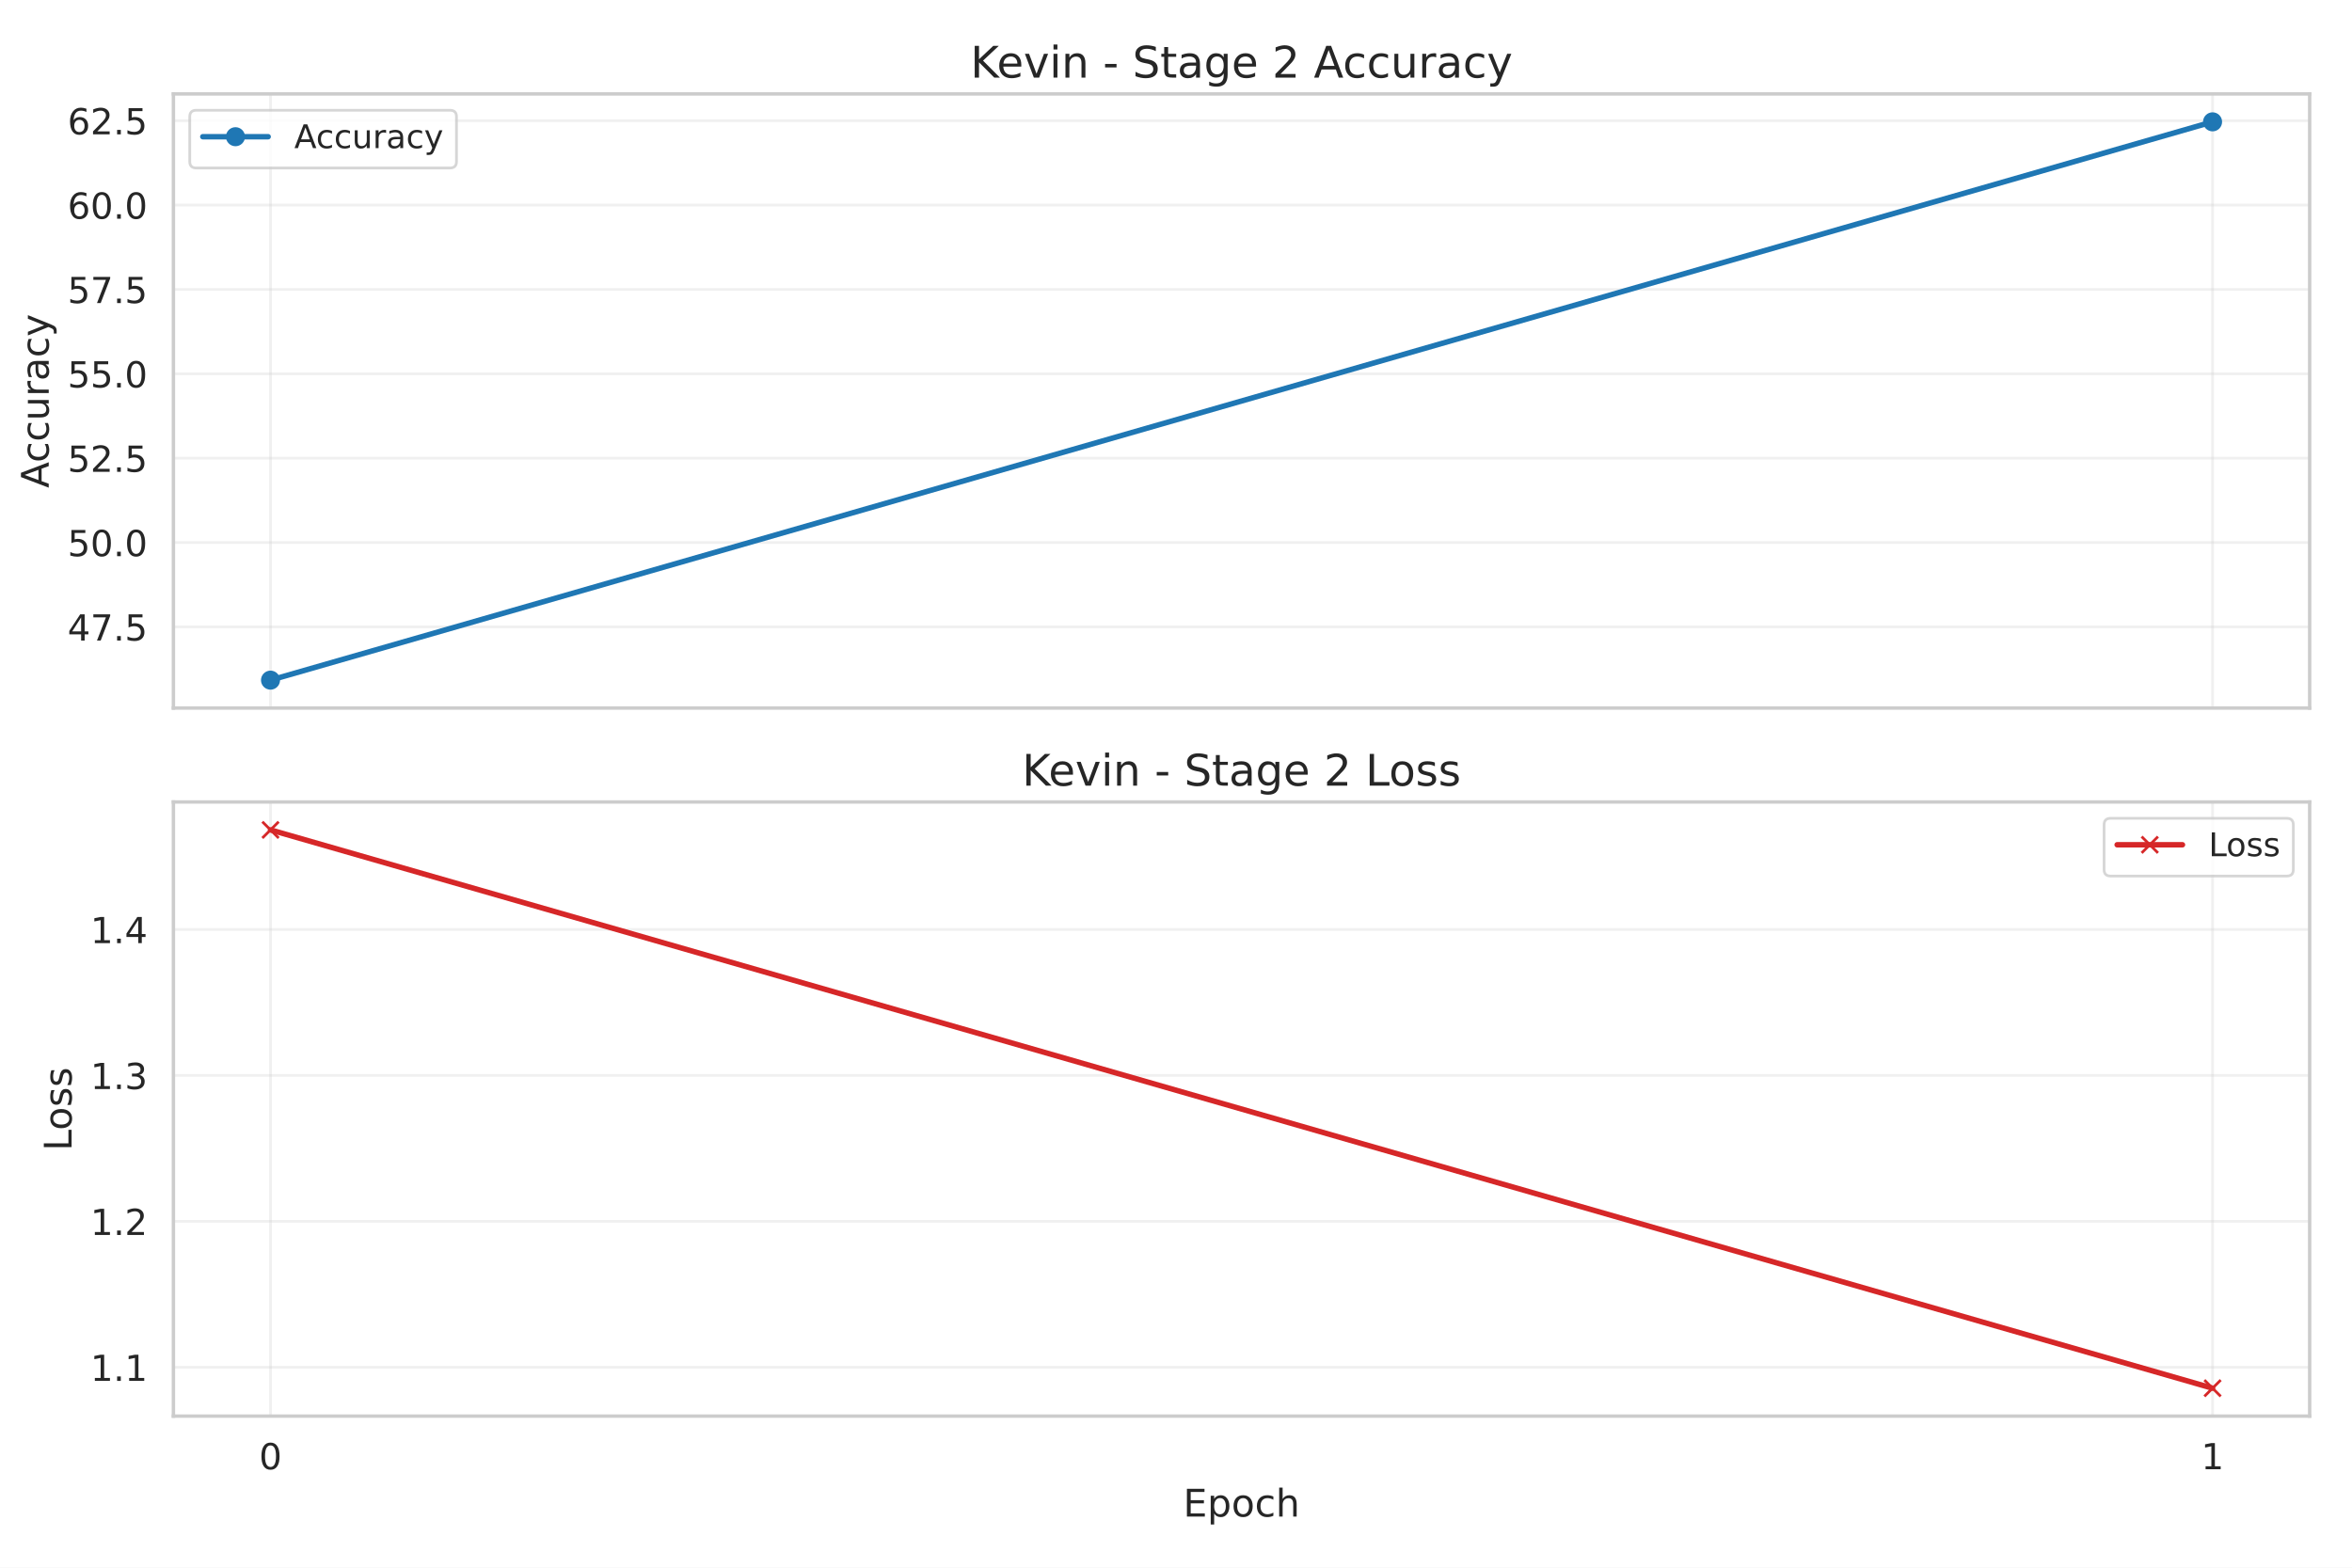
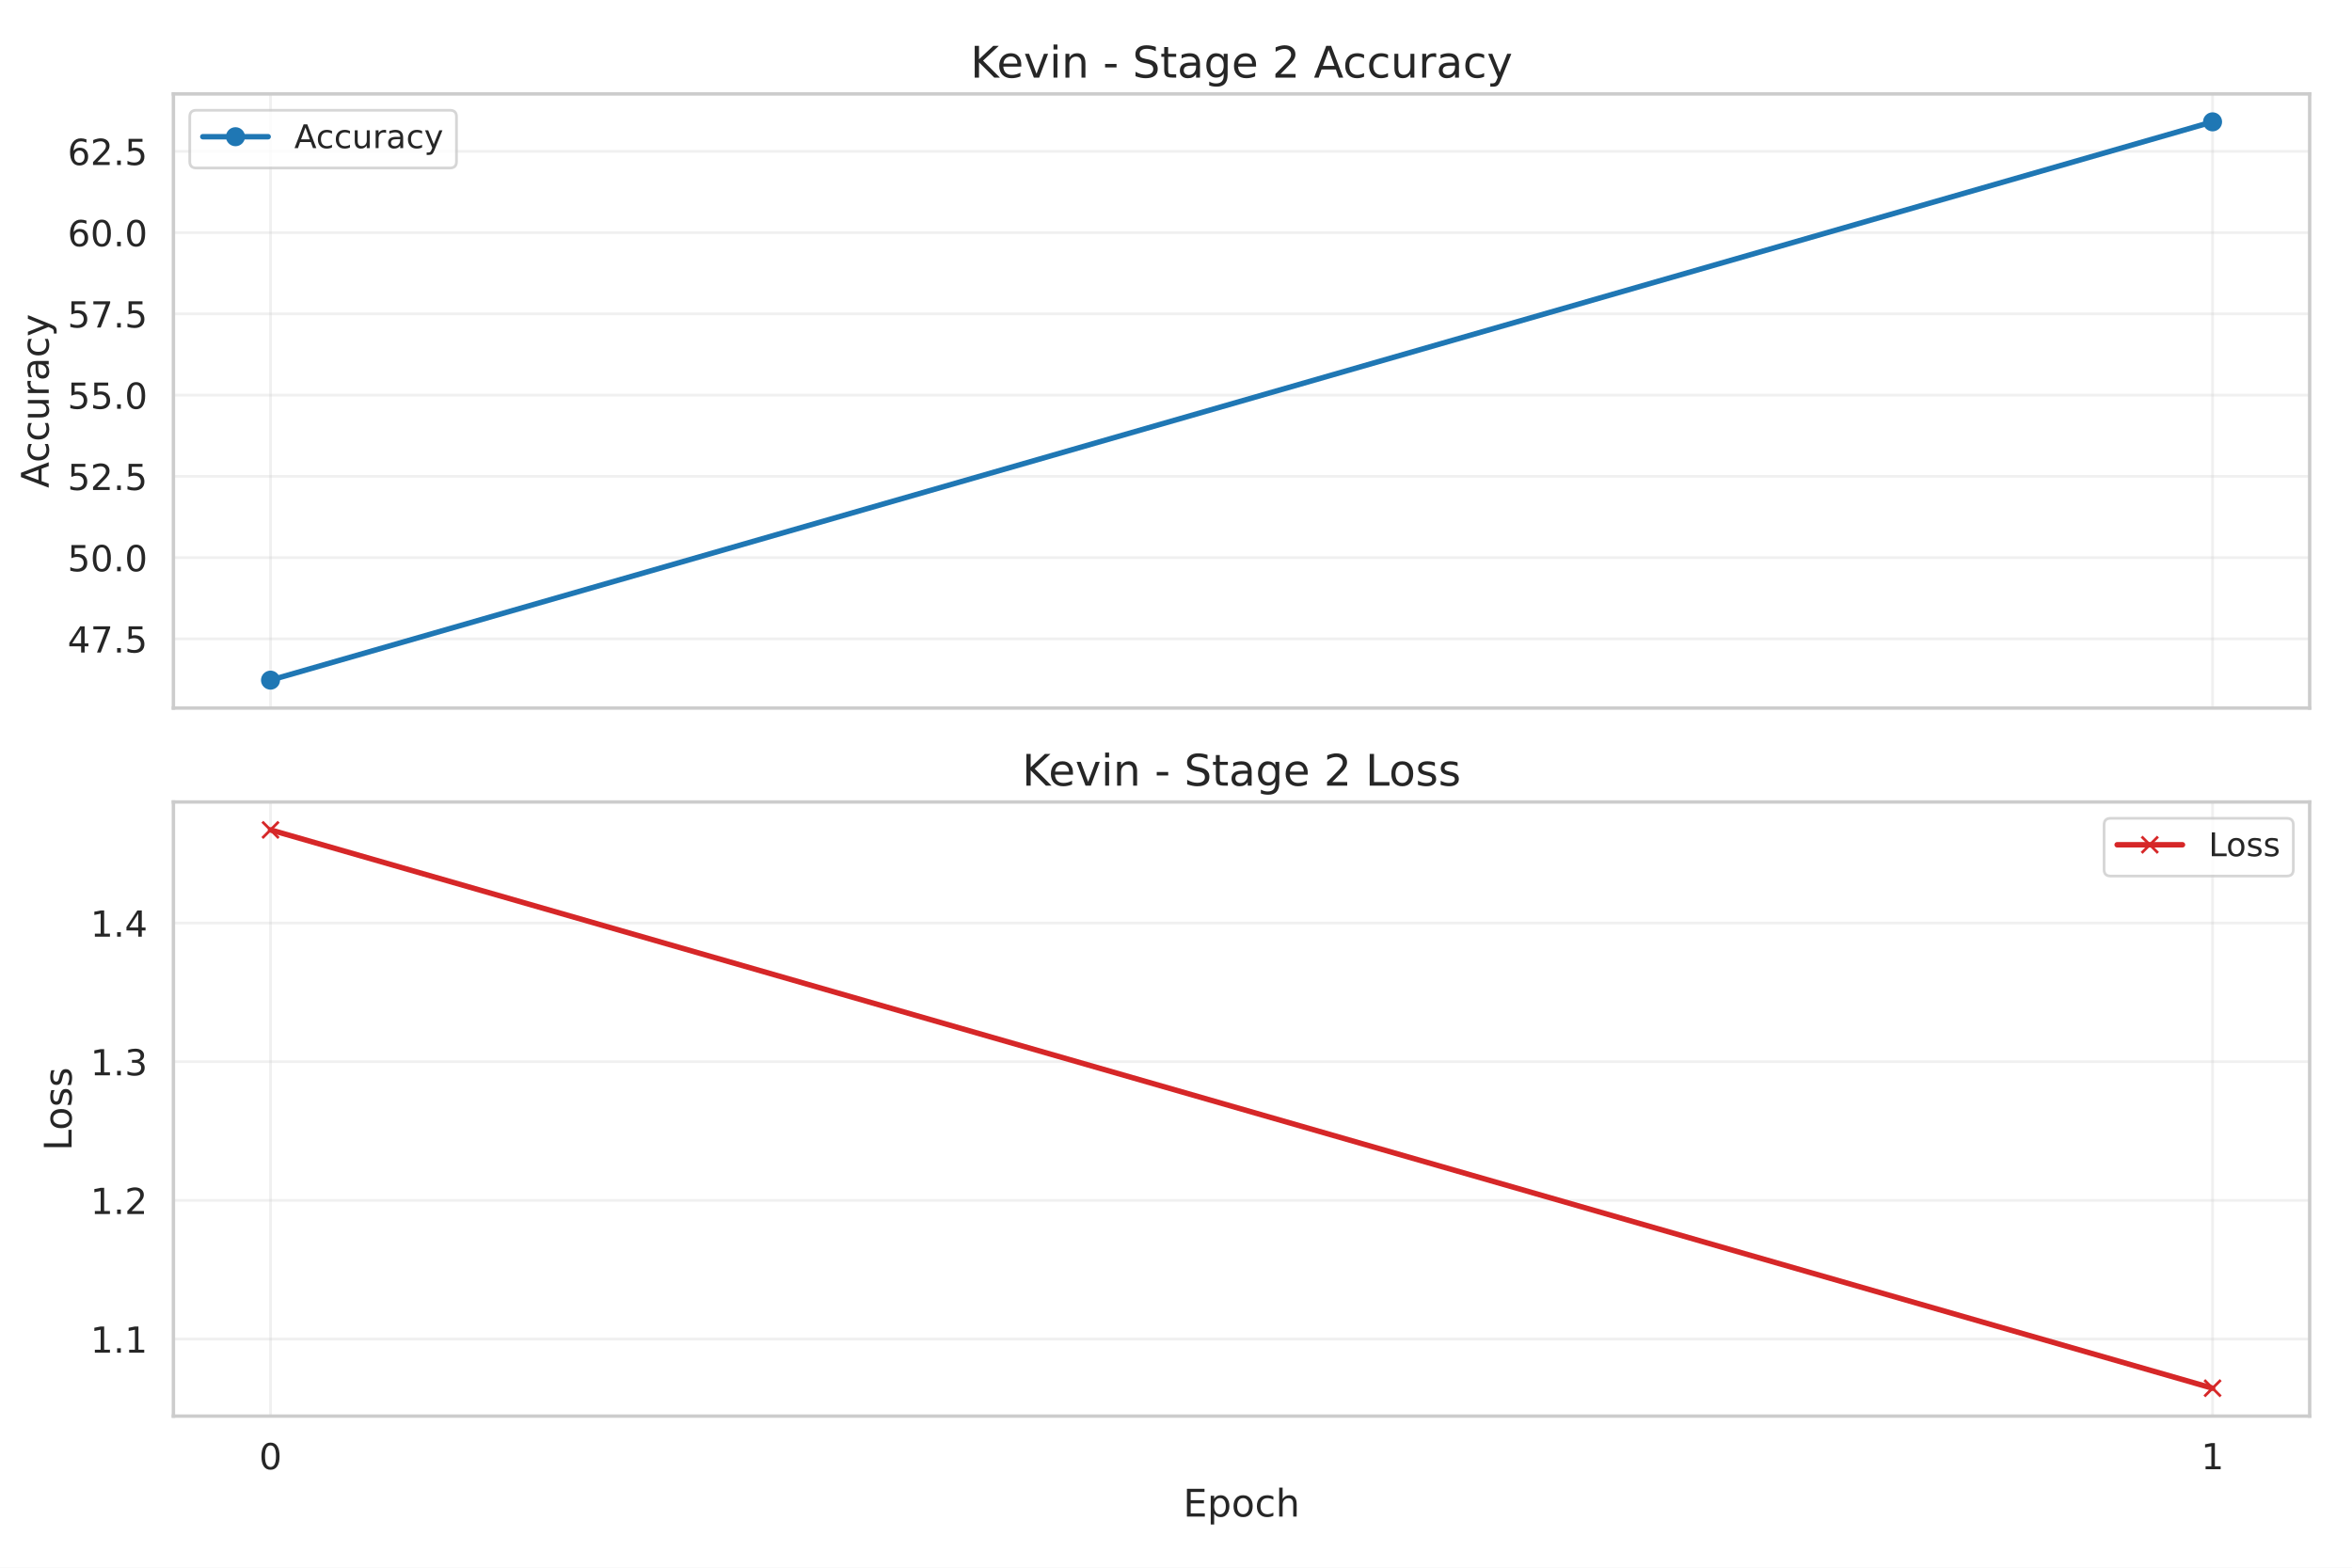
<svg xmlns="http://www.w3.org/2000/svg" xmlns:xlink="http://www.w3.org/1999/xlink" width="864pt" height="576pt" viewBox="0 0 864 576" version="1.1">
  <defs>
    <style type="text/css">*{stroke-linejoin: round; stroke-linecap: butt}</style>
  </defs>
  <g id="figure_1">
    <g id="patch_1">
      <path d="M 0 576  L 864 576  L 864 0  L 0 0  z " style="fill: #ffffff" />
    </g>
    <g id="axes_1">
      <g id="patch_2">
        <path d="M 63.702 260.154  L 848.448 260.154  L 848.448 34.512  L 63.702 34.512  z " style="fill: #ffffff" />
      </g>
      <g id="matplotlib.axis_1">
        <g id="xtick_1">
          <g id="line2d_1">
-             <path d="M 99.372 260.154  L 99.372 34.512  " clip-path="url(#pfb4d29b89c)" style="fill: none; stroke: #cccccc; stroke-opacity: 0.3; stroke-linecap: round" />
+             <path d="M 99.372 260.154  L 99.372 34.512  " clip-path="url(#p2b22a00c9e)" style="fill: none; stroke: #cccccc; stroke-opacity: 0.3; stroke-linecap: round" />
          </g>
        </g>
        <g id="xtick_2">
          <g id="line2d_2">
-             <path d="M 812.778 260.154  L 812.778 34.512  " clip-path="url(#pfb4d29b89c)" style="fill: none; stroke: #cccccc; stroke-opacity: 0.3; stroke-linecap: round" />
+             <path d="M 812.778 260.154  L 812.778 34.512  " clip-path="url(#p2b22a00c9e)" style="fill: none; stroke: #cccccc; stroke-opacity: 0.3; stroke-linecap: round" />
          </g>
        </g>
      </g>
      <g id="matplotlib.axis_2">
        <g id="ytick_1">
          <g id="line2d_3">
-             <path d="M 63.702 230.332  L 848.448 230.332  " clip-path="url(#pfb4d29b89c)" style="fill: none; stroke: #cccccc; stroke-opacity: 0.3; stroke-linecap: round" />
+             <path d="M 63.702 234.732  L 848.448 234.732  " clip-path="url(#p2b22a00c9e)" style="fill: none; stroke: #cccccc; stroke-opacity: 0.3; stroke-linecap: round" />
          </g>
          <g id="text_1">
-             <g style="fill: #262626" transform="translate(24.81138 235.3469) scale(0.132 -0.132)">
+             <g style="fill: #262626" transform="translate(24.81138 239.747) scale(0.132 -0.132)">
              <defs>
                <path id="DejaVuSans-34" d="M 2419 4116  L 825 1625  L 2419 1625  L 2419 4116  z M 2253 4666  L 3047 4666  L 3047 1625  L 3713 1625  L 3713 1100  L 3047 1100  L 3047 0  L 2419 0  L 2419 1100  L 313 1100  L 313 1709  L 2253 4666  z " transform="scale(0.015625)" />
                <path id="DejaVuSans-37" d="M 525 4666  L 3525 4666  L 3525 4397  L 1831 0  L 1172 0  L 2766 4134  L 525 4134  L 525 4666  z " transform="scale(0.015625)" />
                <path id="DejaVuSans-2e" d="M 684 794  L 1344 794  L 1344 0  L 684 0  L 684 794  z " transform="scale(0.015625)" />
                <path id="DejaVuSans-35" d="M 691 4666  L 3169 4666  L 3169 4134  L 1269 4134  L 1269 2991  Q 1406 3038 1543 3061  Q 1681 3084 1819 3084  Q 2600 3084 3056 2656  Q 3513 2228 3513 1497  Q 3513 744 3044 326  Q 2575 -91 1722 -91  Q 1428 -91 1123 -41  Q 819 9 494 109  L 494 744  Q 775 591 1075 516  Q 1375 441 1709 441  Q 2250 441 2565 725  Q 2881 1009 2881 1497  Q 2881 1984 2565 2268  Q 2250 2553 1709 2553  Q 1456 2553 1204 2497  Q 953 2441 691 2322  L 691 4666  z " transform="scale(0.015625)" />
              </defs>
              <use xlink:href="#DejaVuSans-34" />
              <use xlink:href="#DejaVuSans-37" transform="translate(63.62305 0)" />
              <use xlink:href="#DejaVuSans-2e" transform="translate(127.2461 0)" />
              <use xlink:href="#DejaVuSans-35" transform="translate(159.0332 0)" />
            </g>
          </g>
        </g>
        <g id="ytick_2">
          <g id="line2d_4">
-             <path d="M 63.702 199.334  L 848.448 199.334  " clip-path="url(#pfb4d29b89c)" style="fill: none; stroke: #cccccc; stroke-opacity: 0.3; stroke-linecap: round" />
+             <path d="M 63.702 204.879  L 848.448 204.879  " clip-path="url(#p2b22a00c9e)" style="fill: none; stroke: #cccccc; stroke-opacity: 0.3; stroke-linecap: round" />
          </g>
          <g id="text_2">
-             <g style="fill: #262626" transform="translate(24.81138 204.3494) scale(0.132 -0.132)">
+             <g style="fill: #262626" transform="translate(24.81138 209.8935) scale(0.132 -0.132)">
              <defs>
                <path id="DejaVuSans-30" d="M 2034 4250  Q 1547 4250 1301 3770  Q 1056 3291 1056 2328  Q 1056 1369 1301 889  Q 1547 409 2034 409  Q 2525 409 2770 889  Q 3016 1369 3016 2328  Q 3016 3291 2770 3770  Q 2525 4250 2034 4250  z M 2034 4750  Q 2819 4750 3233 4129  Q 3647 3509 3647 2328  Q 3647 1150 3233 529  Q 2819 -91 2034 -91  Q 1250 -91 836 529  Q 422 1150 422 2328  Q 422 3509 836 4129  Q 1250 4750 2034 4750  z " transform="scale(0.015625)" />
              </defs>
              <use xlink:href="#DejaVuSans-35" />
              <use xlink:href="#DejaVuSans-30" transform="translate(63.62305 0)" />
              <use xlink:href="#DejaVuSans-2e" transform="translate(127.2461 0)" />
              <use xlink:href="#DejaVuSans-30" transform="translate(159.0332 0)" />
            </g>
          </g>
        </g>
        <g id="ytick_3">
          <g id="line2d_5">
-             <path d="M 63.702 168.337  L 848.448 168.337  " clip-path="url(#pfb4d29b89c)" style="fill: none; stroke: #cccccc; stroke-opacity: 0.3; stroke-linecap: round" />
+             <path d="M 63.702 175.025  L 848.448 175.025  " clip-path="url(#p2b22a00c9e)" style="fill: none; stroke: #cccccc; stroke-opacity: 0.3; stroke-linecap: round" />
          </g>
          <g id="text_3">
-             <g style="fill: #262626" transform="translate(24.81138 173.3519) scale(0.132 -0.132)">
+             <g style="fill: #262626" transform="translate(24.81138 180.04) scale(0.132 -0.132)">
              <defs>
                <path id="DejaVuSans-32" d="M 1228 531  L 3431 531  L 3431 0  L 469 0  L 469 531  Q 828 903 1448 1529  Q 2069 2156 2228 2338  Q 2531 2678 2651 2914  Q 2772 3150 2772 3378  Q 2772 3750 2511 3984  Q 2250 4219 1831 4219  Q 1534 4219 1204 4116  Q 875 4013 500 3803  L 500 4441  Q 881 4594 1212 4672  Q 1544 4750 1819 4750  Q 2544 4750 2975 4387  Q 3406 4025 3406 3419  Q 3406 3131 3298 2873  Q 3191 2616 2906 2266  Q 2828 2175 2409 1742  Q 1991 1309 1228 531  z " transform="scale(0.015625)" />
              </defs>
              <use xlink:href="#DejaVuSans-35" />
              <use xlink:href="#DejaVuSans-32" transform="translate(63.62305 0)" />
              <use xlink:href="#DejaVuSans-2e" transform="translate(127.2461 0)" />
              <use xlink:href="#DejaVuSans-35" transform="translate(159.0332 0)" />
            </g>
          </g>
        </g>
        <g id="ytick_4">
          <g id="line2d_6">
-             <path d="M 63.702 137.339  L 848.448 137.339  " clip-path="url(#pfb4d29b89c)" style="fill: none; stroke: #cccccc; stroke-opacity: 0.3; stroke-linecap: round" />
+             <path d="M 63.702 145.172  L 848.448 145.172  " clip-path="url(#p2b22a00c9e)" style="fill: none; stroke: #cccccc; stroke-opacity: 0.3; stroke-linecap: round" />
          </g>
          <g id="text_4">
-             <g style="fill: #262626" transform="translate(24.81138 142.3544) scale(0.132 -0.132)">
+             <g style="fill: #262626" transform="translate(24.81138 150.1866) scale(0.132 -0.132)">
              <use xlink:href="#DejaVuSans-35" />
              <use xlink:href="#DejaVuSans-35" transform="translate(63.62305 0)" />
              <use xlink:href="#DejaVuSans-2e" transform="translate(127.2461 0)" />
              <use xlink:href="#DejaVuSans-30" transform="translate(159.0332 0)" />
            </g>
          </g>
        </g>
        <g id="ytick_5">
          <g id="line2d_7">
-             <path d="M 63.702 106.342  L 848.448 106.342  " clip-path="url(#pfb4d29b89c)" style="fill: none; stroke: #cccccc; stroke-opacity: 0.3; stroke-linecap: round" />
+             <path d="M 63.702 115.318  L 848.448 115.318  " clip-path="url(#p2b22a00c9e)" style="fill: none; stroke: #cccccc; stroke-opacity: 0.3; stroke-linecap: round" />
          </g>
          <g id="text_5">
-             <g style="fill: #262626" transform="translate(24.81138 111.3569) scale(0.132 -0.132)">
+             <g style="fill: #262626" transform="translate(24.81138 120.3331) scale(0.132 -0.132)">
              <use xlink:href="#DejaVuSans-35" />
              <use xlink:href="#DejaVuSans-37" transform="translate(63.62305 0)" />
              <use xlink:href="#DejaVuSans-2e" transform="translate(127.2461 0)" />
              <use xlink:href="#DejaVuSans-35" transform="translate(159.0332 0)" />
            </g>
          </g>
        </g>
        <g id="ytick_6">
          <g id="line2d_8">
-             <path d="M 63.702 75.344  L 848.448 75.344  " clip-path="url(#pfb4d29b89c)" style="fill: none; stroke: #cccccc; stroke-opacity: 0.3; stroke-linecap: round" />
+             <path d="M 63.702 85.465  L 848.448 85.465  " clip-path="url(#p2b22a00c9e)" style="fill: none; stroke: #cccccc; stroke-opacity: 0.3; stroke-linecap: round" />
          </g>
          <g id="text_6">
-             <g style="fill: #262626" transform="translate(24.81138 80.35936) scale(0.132 -0.132)">
+             <g style="fill: #262626" transform="translate(24.81138 90.47966) scale(0.132 -0.132)">
              <defs>
                <path id="DejaVuSans-36" d="M 2113 2584  Q 1688 2584 1439 2293  Q 1191 2003 1191 1497  Q 1191 994 1439 701  Q 1688 409 2113 409  Q 2538 409 2786 701  Q 3034 994 3034 1497  Q 3034 2003 2786 2293  Q 2538 2584 2113 2584  z M 3366 4563  L 3366 3988  Q 3128 4100 2886 4159  Q 2644 4219 2406 4219  Q 1781 4219 1451 3797  Q 1122 3375 1075 2522  Q 1259 2794 1537 2939  Q 1816 3084 2150 3084  Q 2853 3084 3261 2657  Q 3669 2231 3669 1497  Q 3669 778 3244 343  Q 2819 -91 2113 -91  Q 1303 -91 875 529  Q 447 1150 447 2328  Q 447 3434 972 4092  Q 1497 4750 2381 4750  Q 2619 4750 2861 4703  Q 3103 4656 3366 4563  z " transform="scale(0.015625)" />
              </defs>
              <use xlink:href="#DejaVuSans-36" />
              <use xlink:href="#DejaVuSans-30" transform="translate(63.62305 0)" />
              <use xlink:href="#DejaVuSans-2e" transform="translate(127.2461 0)" />
              <use xlink:href="#DejaVuSans-30" transform="translate(159.0332 0)" />
            </g>
          </g>
        </g>
        <g id="ytick_7">
          <g id="line2d_9">
-             <path d="M 63.702 44.347  L 848.448 44.347  " clip-path="url(#pfb4d29b89c)" style="fill: none; stroke: #cccccc; stroke-opacity: 0.3; stroke-linecap: round" />
+             <path d="M 63.702 55.611  L 848.448 55.611  " clip-path="url(#p2b22a00c9e)" style="fill: none; stroke: #cccccc; stroke-opacity: 0.3; stroke-linecap: round" />
          </g>
          <g id="text_7">
-             <g style="fill: #262626" transform="translate(24.81138 49.36186) scale(0.132 -0.132)">
+             <g style="fill: #262626" transform="translate(24.81138 60.6262) scale(0.132 -0.132)">
              <use xlink:href="#DejaVuSans-36" />
              <use xlink:href="#DejaVuSans-32" transform="translate(63.62305 0)" />
              <use xlink:href="#DejaVuSans-2e" transform="translate(127.2461 0)" />
              <use xlink:href="#DejaVuSans-35" transform="translate(159.0332 0)" />
            </g>
          </g>
        </g>
        <g id="text_8">
          <g style="fill: #262626" transform="translate(17.89981 179.2924) rotate(-90) scale(0.14 -0.14)">
            <defs>
              <path id="DejaVuSans-41" d="M 2188 4044  L 1331 1722  L 3047 1722  L 2188 4044  z M 1831 4666  L 2547 4666  L 4325 0  L 3669 0  L 3244 1197  L 1141 1197  L 716 0  L 50 0  L 1831 4666  z " transform="scale(0.015625)" />
              <path id="DejaVuSans-63" d="M 3122 3366  L 3122 2828  Q 2878 2963 2633 3030  Q 2388 3097 2138 3097  Q 1578 3097 1268 2742  Q 959 2388 959 1747  Q 959 1106 1268 751  Q 1578 397 2138 397  Q 2388 397 2633 464  Q 2878 531 3122 666  L 3122 134  Q 2881 22 2623 -34  Q 2366 -91 2075 -91  Q 1284 -91 818 406  Q 353 903 353 1747  Q 353 2603 823 3093  Q 1294 3584 2113 3584  Q 2378 3584 2631 3529  Q 2884 3475 3122 3366  z " transform="scale(0.015625)" />
              <path id="DejaVuSans-75" d="M 544 1381  L 544 3500  L 1119 3500  L 1119 1403  Q 1119 906 1312 657  Q 1506 409 1894 409  Q 2359 409 2629 706  Q 2900 1003 2900 1516  L 2900 3500  L 3475 3500  L 3475 0  L 2900 0  L 2900 538  Q 2691 219 2414 64  Q 2138 -91 1772 -91  Q 1169 -91 856 284  Q 544 659 544 1381  z M 1991 3584  L 1991 3584  z " transform="scale(0.015625)" />
              <path id="DejaVuSans-72" d="M 2631 2963  Q 2534 3019 2420 3045  Q 2306 3072 2169 3072  Q 1681 3072 1420 2755  Q 1159 2438 1159 1844  L 1159 0  L 581 0  L 581 3500  L 1159 3500  L 1159 2956  Q 1341 3275 1631 3429  Q 1922 3584 2338 3584  Q 2397 3584 2469 3576  Q 2541 3569 2628 3553  L 2631 2963  z " transform="scale(0.015625)" />
              <path id="DejaVuSans-61" d="M 2194 1759  Q 1497 1759 1228 1600  Q 959 1441 959 1056  Q 959 750 1161 570  Q 1363 391 1709 391  Q 2188 391 2477 730  Q 2766 1069 2766 1631  L 2766 1759  L 2194 1759  z M 3341 1997  L 3341 0  L 2766 0  L 2766 531  Q 2569 213 2275 61  Q 1981 -91 1556 -91  Q 1019 -91 701 211  Q 384 513 384 1019  Q 384 1609 779 1909  Q 1175 2209 1959 2209  L 2766 2209  L 2766 2266  Q 2766 2663 2505 2880  Q 2244 3097 1772 3097  Q 1472 3097 1187 3025  Q 903 2953 641 2809  L 641 3341  Q 956 3463 1253 3523  Q 1550 3584 1831 3584  Q 2591 3584 2966 3190  Q 3341 2797 3341 1997  z " transform="scale(0.015625)" />
              <path id="DejaVuSans-79" d="M 2059 -325  Q 1816 -950 1584 -1140  Q 1353 -1331 966 -1331  L 506 -1331  L 506 -850  L 844 -850  Q 1081 -850 1212 -737  Q 1344 -625 1503 -206  L 1606 56  L 191 3500  L 800 3500  L 1894 763  L 2988 3500  L 3597 3500  L 2059 -325  z " transform="scale(0.015625)" />
            </defs>
            <use xlink:href="#DejaVuSans-41" />
            <use xlink:href="#DejaVuSans-63" transform="translate(66.6582 0)" />
            <use xlink:href="#DejaVuSans-63" transform="translate(121.6387 0)" />
            <use xlink:href="#DejaVuSans-75" transform="translate(176.6191 0)" />
            <use xlink:href="#DejaVuSans-72" transform="translate(239.998 0)" />
            <use xlink:href="#DejaVuSans-61" transform="translate(281.1113 0)" />
            <use xlink:href="#DejaVuSans-63" transform="translate(342.3906 0)" />
            <use xlink:href="#DejaVuSans-79" transform="translate(397.3711 0)" />
          </g>
        </g>
      </g>
      <g id="line2d_10">
-         <path d="M 99.372 249.898  L 812.778 44.768  " clip-path="url(#pfb4d29b89c)" style="fill: none; stroke: #1f77b4; stroke-width: 2; stroke-linecap: round" />
+         <path d="M 99.372 249.898  L 812.778 44.768  " clip-path="url(#p2b22a00c9e)" style="fill: none; stroke: #1f77b4; stroke-width: 2; stroke-linecap: round" />
        <defs>
-           <path id="m9a46d97833" d="M 0 3  C 0.796 3 1.559 2.684 2.121 2.121  C 2.684 1.559 3 0.796 3 0  C 3 -0.796 2.684 -1.559 2.121 -2.121  C 1.559 -2.684 0.796 -3 0 -3  C -0.796 -3 -1.559 -2.684 -2.121 -2.121  C -2.684 -1.559 -3 -0.796 -3 0  C -3 0.796 -2.684 1.559 -2.121 2.121  C -1.559 2.684 -0.796 3 0 3  z " style="stroke: #1f77b4" />
+           <path id="m6b2063f5b9" d="M 0 3  C 0.796 3 1.559 2.684 2.121 2.121  C 2.684 1.559 3 0.796 3 0  C 3 -0.796 2.684 -1.559 2.121 -2.121  C 1.559 -2.684 0.796 -3 0 -3  C -0.796 -3 -1.559 -2.684 -2.121 -2.121  C -2.684 -1.559 -3 -0.796 -3 0  C -3 0.796 -2.684 1.559 -2.121 2.121  C -1.559 2.684 -0.796 3 0 3  z " style="stroke: #1f77b4" />
        </defs>
-         <g clip-path="url(#pfb4d29b89c)">
-           <use xlink:href="#m9a46d97833" x="99.372" y="249.898" style="fill: #1f77b4; stroke: #1f77b4" />
-           <use xlink:href="#m9a46d97833" x="812.778" y="44.768" style="fill: #1f77b4; stroke: #1f77b4" />
+         <g clip-path="url(#p2b22a00c9e)">
+           <use xlink:href="#m6b2063f5b9" x="99.372" y="249.898" style="fill: #1f77b4; stroke: #1f77b4" />
+           <use xlink:href="#m6b2063f5b9" x="812.778" y="44.768" style="fill: #1f77b4; stroke: #1f77b4" />
        </g>
      </g>
      <g id="patch_3">
        <path d="M 63.702 260.154  L 63.702 34.512  " style="fill: none; stroke: #cccccc; stroke-width: 1.25; stroke-linejoin: miter; stroke-linecap: square" />
      </g>
      <g id="patch_4">
        <path d="M 848.448 260.154  L 848.448 34.512  " style="fill: none; stroke: #cccccc; stroke-width: 1.25; stroke-linejoin: miter; stroke-linecap: square" />
      </g>
      <g id="patch_5">
        <path d="M 63.702 260.154  L 848.448 260.154  " style="fill: none; stroke: #cccccc; stroke-width: 1.25; stroke-linejoin: miter; stroke-linecap: square" />
      </g>
      <g id="patch_6">
        <path d="M 63.702 34.512  L 848.448 34.512  " style="fill: none; stroke: #cccccc; stroke-width: 1.25; stroke-linejoin: miter; stroke-linecap: square" />
      </g>
      <g id="text_9">
        <g style="fill: #262626" transform="translate(356.4887 28.512) scale(0.16 -0.16)">
          <defs>
            <path id="DejaVuSans-4b" d="M 628 4666  L 1259 4666  L 1259 2694  L 3353 4666  L 4166 4666  L 1850 2491  L 4331 0  L 3500 0  L 1259 2247  L 1259 0  L 628 0  L 628 4666  z " transform="scale(0.015625)" />
            <path id="DejaVuSans-65" d="M 3597 1894  L 3597 1613  L 953 1613  Q 991 1019 1311 708  Q 1631 397 2203 397  Q 2534 397 2845 478  Q 3156 559 3463 722  L 3463 178  Q 3153 47 2828 -22  Q 2503 -91 2169 -91  Q 1331 -91 842 396  Q 353 884 353 1716  Q 353 2575 817 3079  Q 1281 3584 2069 3584  Q 2775 3584 3186 3129  Q 3597 2675 3597 1894  z M 3022 2063  Q 3016 2534 2758 2815  Q 2500 3097 2075 3097  Q 1594 3097 1305 2825  Q 1016 2553 972 2059  L 3022 2063  z " transform="scale(0.015625)" />
            <path id="DejaVuSans-76" d="M 191 3500  L 800 3500  L 1894 563  L 2988 3500  L 3597 3500  L 2284 0  L 1503 0  L 191 3500  z " transform="scale(0.015625)" />
            <path id="DejaVuSans-69" d="M 603 3500  L 1178 3500  L 1178 0  L 603 0  L 603 3500  z M 603 4863  L 1178 4863  L 1178 4134  L 603 4134  L 603 4863  z " transform="scale(0.015625)" />
            <path id="DejaVuSans-6e" d="M 3513 2113  L 3513 0  L 2938 0  L 2938 2094  Q 2938 2591 2744 2837  Q 2550 3084 2163 3084  Q 1697 3084 1428 2787  Q 1159 2491 1159 1978  L 1159 0  L 581 0  L 581 3500  L 1159 3500  L 1159 2956  Q 1366 3272 1645 3428  Q 1925 3584 2291 3584  Q 2894 3584 3203 3211  Q 3513 2838 3513 2113  z " transform="scale(0.015625)" />
            <path id="DejaVuSans-20" transform="scale(0.015625)" />
            <path id="DejaVuSans-2d" d="M 313 2009  L 1997 2009  L 1997 1497  L 313 1497  L 313 2009  z " transform="scale(0.015625)" />
            <path id="DejaVuSans-53" d="M 3425 4513  L 3425 3897  Q 3066 4069 2747 4153  Q 2428 4238 2131 4238  Q 1616 4238 1336 4038  Q 1056 3838 1056 3469  Q 1056 3159 1242 3001  Q 1428 2844 1947 2747  L 2328 2669  Q 3034 2534 3370 2195  Q 3706 1856 3706 1288  Q 3706 609 3251 259  Q 2797 -91 1919 -91  Q 1588 -91 1214 -16  Q 841 59 441 206  L 441 856  Q 825 641 1194 531  Q 1563 422 1919 422  Q 2459 422 2753 634  Q 3047 847 3047 1241  Q 3047 1584 2836 1778  Q 2625 1972 2144 2069  L 1759 2144  Q 1053 2284 737 2584  Q 422 2884 422 3419  Q 422 4038 858 4394  Q 1294 4750 2059 4750  Q 2388 4750 2728 4690  Q 3069 4631 3425 4513  z " transform="scale(0.015625)" />
            <path id="DejaVuSans-74" d="M 1172 4494  L 1172 3500  L 2356 3500  L 2356 3053  L 1172 3053  L 1172 1153  Q 1172 725 1289 603  Q 1406 481 1766 481  L 2356 481  L 2356 0  L 1766 0  Q 1100 0 847 248  Q 594 497 594 1153  L 594 3053  L 172 3053  L 172 3500  L 594 3500  L 594 4494  L 1172 4494  z " transform="scale(0.015625)" />
            <path id="DejaVuSans-67" d="M 2906 1791  Q 2906 2416 2648 2759  Q 2391 3103 1925 3103  Q 1463 3103 1205 2759  Q 947 2416 947 1791  Q 947 1169 1205 825  Q 1463 481 1925 481  Q 2391 481 2648 825  Q 2906 1169 2906 1791  z M 3481 434  Q 3481 -459 3084 -895  Q 2688 -1331 1869 -1331  Q 1566 -1331 1297 -1286  Q 1028 -1241 775 -1147  L 775 -588  Q 1028 -725 1275 -790  Q 1522 -856 1778 -856  Q 2344 -856 2625 -561  Q 2906 -266 2906 331  L 2906 616  Q 2728 306 2450 153  Q 2172 0 1784 0  Q 1141 0 747 490  Q 353 981 353 1791  Q 353 2603 747 3093  Q 1141 3584 1784 3584  Q 2172 3584 2450 3431  Q 2728 3278 2906 2969  L 2906 3500  L 3481 3500  L 3481 434  z " transform="scale(0.015625)" />
          </defs>
          <use xlink:href="#DejaVuSans-4b" />
          <use xlink:href="#DejaVuSans-65" transform="translate(60.57617 0)" />
          <use xlink:href="#DejaVuSans-76" transform="translate(122.0996 0)" />
          <use xlink:href="#DejaVuSans-69" transform="translate(181.2793 0)" />
          <use xlink:href="#DejaVuSans-6e" transform="translate(209.0625 0)" />
          <use xlink:href="#DejaVuSans-20" transform="translate(272.4414 0)" />
          <use xlink:href="#DejaVuSans-2d" transform="translate(304.2285 0)" />
          <use xlink:href="#DejaVuSans-20" transform="translate(340.3125 0)" />
          <use xlink:href="#DejaVuSans-53" transform="translate(372.0996 0)" />
          <use xlink:href="#DejaVuSans-74" transform="translate(435.5762 0)" />
          <use xlink:href="#DejaVuSans-61" transform="translate(474.7852 0)" />
          <use xlink:href="#DejaVuSans-67" transform="translate(536.0645 0)" />
          <use xlink:href="#DejaVuSans-65" transform="translate(599.541 0)" />
          <use xlink:href="#DejaVuSans-20" transform="translate(661.0645 0)" />
          <use xlink:href="#DejaVuSans-32" transform="translate(692.8516 0)" />
          <use xlink:href="#DejaVuSans-20" transform="translate(756.4746 0)" />
          <use xlink:href="#DejaVuSans-41" transform="translate(788.2617 0)" />
          <use xlink:href="#DejaVuSans-63" transform="translate(854.9199 0)" />
          <use xlink:href="#DejaVuSans-63" transform="translate(909.9004 0)" />
          <use xlink:href="#DejaVuSans-75" transform="translate(964.8809 0)" />
          <use xlink:href="#DejaVuSans-72" transform="translate(1028.26 0)" />
          <use xlink:href="#DejaVuSans-61" transform="translate(1069.373 0)" />
          <use xlink:href="#DejaVuSans-63" transform="translate(1130.652 0)" />
          <use xlink:href="#DejaVuSans-79" transform="translate(1185.633 0)" />
        </g>
      </g>
      <g id="legend_1">
        <g id="patch_7">
          <path d="M 72.102 61.726  L 165.29 61.726  Q 167.69 61.726 167.69 59.326  L 167.69 42.912  Q 167.69 40.512 165.29 40.512  L 72.102 40.512  Q 69.702 40.512 69.702 42.912  L 69.702 59.326  Q 69.702 61.726 72.102 61.726  z " style="fill: #ffffff; opacity: 0.8; stroke: #cccccc; stroke-linejoin: miter" />
        </g>
        <g id="line2d_11">
          <path d="M 74.502 50.23  L 86.502 50.23  L 98.502 50.23  " style="fill: none; stroke: #1f77b4; stroke-width: 2; stroke-linecap: round" />
          <g>
-             <use xlink:href="#m9a46d97833" x="86.502" y="50.23" style="fill: #1f77b4; stroke: #1f77b4" />
+             <use xlink:href="#m6b2063f5b9" x="86.502" y="50.23" style="fill: #1f77b4; stroke: #1f77b4" />
          </g>
        </g>
        <g id="text_10">
          <g style="fill: #262626" transform="translate(108.102 54.43012) scale(0.12 -0.12)">
            <use xlink:href="#DejaVuSans-41" />
            <use xlink:href="#DejaVuSans-63" transform="translate(66.6582 0)" />
            <use xlink:href="#DejaVuSans-63" transform="translate(121.6387 0)" />
            <use xlink:href="#DejaVuSans-75" transform="translate(176.6191 0)" />
            <use xlink:href="#DejaVuSans-72" transform="translate(239.998 0)" />
            <use xlink:href="#DejaVuSans-61" transform="translate(281.1113 0)" />
            <use xlink:href="#DejaVuSans-63" transform="translate(342.3906 0)" />
            <use xlink:href="#DejaVuSans-79" transform="translate(397.3711 0)" />
          </g>
        </g>
      </g>
    </g>
    <g id="axes_2">
      <g id="patch_8">
        <path d="M 63.702 520.308  L 848.448 520.308  L 848.448 294.666  L 63.702 294.666  z " style="fill: #ffffff" />
      </g>
      <g id="matplotlib.axis_3">
        <g id="xtick_3">
          <g id="line2d_12">
-             <path d="M 99.372 520.308  L 99.372 294.666  " clip-path="url(#p7de906ec34)" style="fill: none; stroke: #cccccc; stroke-opacity: 0.3; stroke-linecap: round" />
+             <path d="M 99.372 520.308  L 99.372 294.666  " clip-path="url(#pd1bace6f1a)" style="fill: none; stroke: #cccccc; stroke-opacity: 0.3; stroke-linecap: round" />
          </g>
          <g id="text_11">
            <g style="fill: #262626" transform="translate(95.17302 539.8379) scale(0.132 -0.132)">
              <use xlink:href="#DejaVuSans-30" />
            </g>
          </g>
        </g>
        <g id="xtick_4">
          <g id="line2d_13">
-             <path d="M 812.778 520.308  L 812.778 294.666  " clip-path="url(#p7de906ec34)" style="fill: none; stroke: #cccccc; stroke-opacity: 0.3; stroke-linecap: round" />
+             <path d="M 812.778 520.308  L 812.778 294.666  " clip-path="url(#pd1bace6f1a)" style="fill: none; stroke: #cccccc; stroke-opacity: 0.3; stroke-linecap: round" />
          </g>
          <g id="text_12">
            <g style="fill: #262626" transform="translate(808.5785 539.8379) scale(0.132 -0.132)">
              <defs>
                <path id="DejaVuSans-31" d="M 794 531  L 1825 531  L 1825 4091  L 703 3866  L 703 4441  L 1819 4666  L 2450 4666  L 2450 531  L 3481 531  L 3481 0  L 794 0  L 794 531  z " transform="scale(0.015625)" />
              </defs>
              <use xlink:href="#DejaVuSans-31" />
            </g>
          </g>
        </g>
        <g id="text_13">
          <g style="fill: #262626" transform="translate(434.6397 557.2209) scale(0.14 -0.14)">
            <defs>
              <path id="DejaVuSans-45" d="M 628 4666  L 3578 4666  L 3578 4134  L 1259 4134  L 1259 2753  L 3481 2753  L 3481 2222  L 1259 2222  L 1259 531  L 3634 531  L 3634 0  L 628 0  L 628 4666  z " transform="scale(0.015625)" />
              <path id="DejaVuSans-70" d="M 1159 525  L 1159 -1331  L 581 -1331  L 581 3500  L 1159 3500  L 1159 2969  Q 1341 3281 1617 3432  Q 1894 3584 2278 3584  Q 2916 3584 3314 3078  Q 3713 2572 3713 1747  Q 3713 922 3314 415  Q 2916 -91 2278 -91  Q 1894 -91 1617 61  Q 1341 213 1159 525  z M 3116 1747  Q 3116 2381 2855 2742  Q 2594 3103 2138 3103  Q 1681 3103 1420 2742  Q 1159 2381 1159 1747  Q 1159 1113 1420 752  Q 1681 391 2138 391  Q 2594 391 2855 752  Q 3116 1113 3116 1747  z " transform="scale(0.015625)" />
              <path id="DejaVuSans-6f" d="M 1959 3097  Q 1497 3097 1228 2736  Q 959 2375 959 1747  Q 959 1119 1226 758  Q 1494 397 1959 397  Q 2419 397 2687 759  Q 2956 1122 2956 1747  Q 2956 2369 2687 2733  Q 2419 3097 1959 3097  z M 1959 3584  Q 2709 3584 3137 3096  Q 3566 2609 3566 1747  Q 3566 888 3137 398  Q 2709 -91 1959 -91  Q 1206 -91 779 398  Q 353 888 353 1747  Q 353 2609 779 3096  Q 1206 3584 1959 3584  z " transform="scale(0.015625)" />
              <path id="DejaVuSans-68" d="M 3513 2113  L 3513 0  L 2938 0  L 2938 2094  Q 2938 2591 2744 2837  Q 2550 3084 2163 3084  Q 1697 3084 1428 2787  Q 1159 2491 1159 1978  L 1159 0  L 581 0  L 581 4863  L 1159 4863  L 1159 2956  Q 1366 3272 1645 3428  Q 1925 3584 2291 3584  Q 2894 3584 3203 3211  Q 3513 2838 3513 2113  z " transform="scale(0.015625)" />
            </defs>
            <use xlink:href="#DejaVuSans-45" />
            <use xlink:href="#DejaVuSans-70" transform="translate(63.18359 0)" />
            <use xlink:href="#DejaVuSans-6f" transform="translate(126.6602 0)" />
            <use xlink:href="#DejaVuSans-63" transform="translate(187.8418 0)" />
            <use xlink:href="#DejaVuSans-68" transform="translate(242.8223 0)" />
          </g>
        </g>
      </g>
      <g id="matplotlib.axis_4">
        <g id="ytick_8">
          <g id="line2d_14">
-             <path d="M 63.702 502.358  L 848.448 502.358  " clip-path="url(#p7de906ec34)" style="fill: none; stroke: #cccccc; stroke-opacity: 0.3; stroke-linecap: round" />
+             <path d="M 63.702 491.992  L 848.448 491.992  " clip-path="url(#pd1bace6f1a)" style="fill: none; stroke: #cccccc; stroke-opacity: 0.3; stroke-linecap: round" />
          </g>
          <g id="text_14">
-             <g style="fill: #262626" transform="translate(33.20987 507.3731) scale(0.132 -0.132)">
+             <g style="fill: #262626" transform="translate(33.20987 497.0069) scale(0.132 -0.132)">
              <use xlink:href="#DejaVuSans-31" />
              <use xlink:href="#DejaVuSans-2e" transform="translate(63.62305 0)" />
              <use xlink:href="#DejaVuSans-31" transform="translate(95.41016 0)" />
            </g>
          </g>
        </g>
        <g id="ytick_9">
          <g id="line2d_15">
-             <path d="M 63.702 448.744  L 848.448 448.744  " clip-path="url(#p7de906ec34)" style="fill: none; stroke: #cccccc; stroke-opacity: 0.3; stroke-linecap: round" />
+             <path d="M 63.702 441.038  L 848.448 441.038  " clip-path="url(#pd1bace6f1a)" style="fill: none; stroke: #cccccc; stroke-opacity: 0.3; stroke-linecap: round" />
          </g>
          <g id="text_15">
-             <g style="fill: #262626" transform="translate(33.20987 453.7593) scale(0.132 -0.132)">
+             <g style="fill: #262626" transform="translate(33.20987 446.0532) scale(0.132 -0.132)">
              <use xlink:href="#DejaVuSans-31" />
              <use xlink:href="#DejaVuSans-2e" transform="translate(63.62305 0)" />
              <use xlink:href="#DejaVuSans-32" transform="translate(95.41016 0)" />
            </g>
          </g>
        </g>
        <g id="ytick_10">
          <g id="line2d_16">
-             <path d="M 63.702 395.13  L 848.448 395.13  " clip-path="url(#p7de906ec34)" style="fill: none; stroke: #cccccc; stroke-opacity: 0.3; stroke-linecap: round" />
+             <path d="M 63.702 390.085  L 848.448 390.085  " clip-path="url(#pd1bace6f1a)" style="fill: none; stroke: #cccccc; stroke-opacity: 0.3; stroke-linecap: round" />
          </g>
          <g id="text_16">
-             <g style="fill: #262626" transform="translate(33.20987 400.1454) scale(0.132 -0.132)">
+             <g style="fill: #262626" transform="translate(33.20987 395.0995) scale(0.132 -0.132)">
              <defs>
                <path id="DejaVuSans-33" d="M 2597 2516  Q 3050 2419 3304 2112  Q 3559 1806 3559 1356  Q 3559 666 3084 287  Q 2609 -91 1734 -91  Q 1441 -91 1130 -33  Q 819 25 488 141  L 488 750  Q 750 597 1062 519  Q 1375 441 1716 441  Q 2309 441 2620 675  Q 2931 909 2931 1356  Q 2931 1769 2642 2001  Q 2353 2234 1838 2234  L 1294 2234  L 1294 2753  L 1863 2753  Q 2328 2753 2575 2939  Q 2822 3125 2822 3475  Q 2822 3834 2567 4026  Q 2313 4219 1838 4219  Q 1578 4219 1281 4162  Q 984 4106 628 3988  L 628 4550  Q 988 4650 1302 4700  Q 1616 4750 1894 4750  Q 2613 4750 3031 4423  Q 3450 4097 3450 3541  Q 3450 3153 3228 2886  Q 3006 2619 2597 2516  z " transform="scale(0.015625)" />
              </defs>
              <use xlink:href="#DejaVuSans-31" />
              <use xlink:href="#DejaVuSans-2e" transform="translate(63.62305 0)" />
              <use xlink:href="#DejaVuSans-33" transform="translate(95.41016 0)" />
            </g>
          </g>
        </g>
        <g id="ytick_11">
          <g id="line2d_17">
-             <path d="M 63.702 341.517  L 848.448 341.517  " clip-path="url(#p7de906ec34)" style="fill: none; stroke: #cccccc; stroke-opacity: 0.3; stroke-linecap: round" />
+             <path d="M 63.702 339.131  L 848.448 339.131  " clip-path="url(#pd1bace6f1a)" style="fill: none; stroke: #cccccc; stroke-opacity: 0.3; stroke-linecap: round" />
          </g>
          <g id="text_17">
-             <g style="fill: #262626" transform="translate(33.20987 346.5316) scale(0.132 -0.132)">
+             <g style="fill: #262626" transform="translate(33.20987 344.1458) scale(0.132 -0.132)">
              <use xlink:href="#DejaVuSans-31" />
              <use xlink:href="#DejaVuSans-2e" transform="translate(63.62305 0)" />
              <use xlink:href="#DejaVuSans-34" transform="translate(95.41016 0)" />
            </g>
          </g>
        </g>
        <g id="text_18">
          <g style="fill: #262626" transform="translate(26.29831 422.8411) rotate(-90) scale(0.14 -0.14)">
            <defs>
              <path id="DejaVuSans-4c" d="M 628 4666  L 1259 4666  L 1259 531  L 3531 531  L 3531 0  L 628 0  L 628 4666  z " transform="scale(0.015625)" />
              <path id="DejaVuSans-73" d="M 2834 3397  L 2834 2853  Q 2591 2978 2328 3040  Q 2066 3103 1784 3103  Q 1356 3103 1142 2972  Q 928 2841 928 2578  Q 928 2378 1081 2264  Q 1234 2150 1697 2047  L 1894 2003  Q 2506 1872 2764 1633  Q 3022 1394 3022 966  Q 3022 478 2636 193  Q 2250 -91 1575 -91  Q 1294 -91 989 -36  Q 684 19 347 128  L 347 722  Q 666 556 975 473  Q 1284 391 1588 391  Q 1994 391 2212 530  Q 2431 669 2431 922  Q 2431 1156 2273 1281  Q 2116 1406 1581 1522  L 1381 1569  Q 847 1681 609 1914  Q 372 2147 372 2553  Q 372 3047 722 3315  Q 1072 3584 1716 3584  Q 2034 3584 2315 3537  Q 2597 3491 2834 3397  z " transform="scale(0.015625)" />
            </defs>
            <use xlink:href="#DejaVuSans-4c" />
            <use xlink:href="#DejaVuSans-6f" transform="translate(53.96289 0)" />
            <use xlink:href="#DejaVuSans-73" transform="translate(115.1445 0)" />
            <use xlink:href="#DejaVuSans-73" transform="translate(167.2441 0)" />
          </g>
        </g>
      </g>
      <g id="line2d_18">
-         <path d="M 99.372 304.922  L 812.778 510.052  " clip-path="url(#p7de906ec34)" style="fill: none; stroke: #d62728; stroke-width: 2; stroke-linecap: round" />
+         <path d="M 99.372 304.922  L 812.778 510.052  " clip-path="url(#pd1bace6f1a)" style="fill: none; stroke: #d62728; stroke-width: 2; stroke-linecap: round" />
        <defs>
-           <path id="m6c6c095f90" d="M -3 3  L 3 -3  M -3 -3  L 3 3  " style="stroke: #d62728" />
+           <path id="m0d514e3e30" d="M -3 3  L 3 -3  M -3 -3  L 3 3  " style="stroke: #d62728" />
        </defs>
-         <g clip-path="url(#p7de906ec34)">
-           <use xlink:href="#m6c6c095f90" x="99.372" y="304.922" style="fill: #d62728; stroke: #d62728" />
-           <use xlink:href="#m6c6c095f90" x="812.778" y="510.052" style="fill: #d62728; stroke: #d62728" />
+         <g clip-path="url(#pd1bace6f1a)">
+           <use xlink:href="#m0d514e3e30" x="99.372" y="304.922" style="fill: #d62728; stroke: #d62728" />
+           <use xlink:href="#m0d514e3e30" x="812.778" y="510.052" style="fill: #d62728; stroke: #d62728" />
        </g>
      </g>
      <g id="patch_9">
        <path d="M 63.702 520.308  L 63.702 294.666  " style="fill: none; stroke: #cccccc; stroke-width: 1.25; stroke-linejoin: miter; stroke-linecap: square" />
      </g>
      <g id="patch_10">
        <path d="M 848.448 520.308  L 848.448 294.666  " style="fill: none; stroke: #cccccc; stroke-width: 1.25; stroke-linejoin: miter; stroke-linecap: square" />
      </g>
      <g id="patch_11">
        <path d="M 63.702 520.308  L 848.448 520.308  " style="fill: none; stroke: #cccccc; stroke-width: 1.25; stroke-linejoin: miter; stroke-linecap: square" />
      </g>
      <g id="patch_12">
        <path d="M 63.702 294.666  L 848.448 294.666  " style="fill: none; stroke: #cccccc; stroke-width: 1.25; stroke-linejoin: miter; stroke-linecap: square" />
      </g>
      <g id="text_19">
        <g style="fill: #262626" transform="translate(375.4663 288.666) scale(0.16 -0.16)">
          <use xlink:href="#DejaVuSans-4b" />
          <use xlink:href="#DejaVuSans-65" transform="translate(60.57617 0)" />
          <use xlink:href="#DejaVuSans-76" transform="translate(122.0996 0)" />
          <use xlink:href="#DejaVuSans-69" transform="translate(181.2793 0)" />
          <use xlink:href="#DejaVuSans-6e" transform="translate(209.0625 0)" />
          <use xlink:href="#DejaVuSans-20" transform="translate(272.4414 0)" />
          <use xlink:href="#DejaVuSans-2d" transform="translate(304.2285 0)" />
          <use xlink:href="#DejaVuSans-20" transform="translate(340.3125 0)" />
          <use xlink:href="#DejaVuSans-53" transform="translate(372.0996 0)" />
          <use xlink:href="#DejaVuSans-74" transform="translate(435.5762 0)" />
          <use xlink:href="#DejaVuSans-61" transform="translate(474.7852 0)" />
          <use xlink:href="#DejaVuSans-67" transform="translate(536.0645 0)" />
          <use xlink:href="#DejaVuSans-65" transform="translate(599.541 0)" />
          <use xlink:href="#DejaVuSans-20" transform="translate(661.0645 0)" />
          <use xlink:href="#DejaVuSans-32" transform="translate(692.8516 0)" />
          <use xlink:href="#DejaVuSans-20" transform="translate(756.4746 0)" />
          <use xlink:href="#DejaVuSans-4c" transform="translate(788.2617 0)" />
          <use xlink:href="#DejaVuSans-6f" transform="translate(842.2246 0)" />
          <use xlink:href="#DejaVuSans-73" transform="translate(903.4062 0)" />
          <use xlink:href="#DejaVuSans-73" transform="translate(955.5059 0)" />
        </g>
      </g>
      <g id="legend_2">
        <g id="patch_13">
          <path d="M 775.327 321.88  L 840.048 321.88  Q 842.448 321.88 842.448 319.48  L 842.448 303.066  Q 842.448 300.666 840.048 300.666  L 775.327 300.666  Q 772.927 300.666 772.927 303.066  L 772.927 319.48  Q 772.927 321.88 775.327 321.88  z " style="fill: #ffffff; opacity: 0.8; stroke: #cccccc; stroke-linejoin: miter" />
        </g>
        <g id="line2d_19">
          <path d="M 777.727 310.384  L 789.727 310.384  L 801.727 310.384  " style="fill: none; stroke: #d62728; stroke-width: 2; stroke-linecap: round" />
          <g>
-             <use xlink:href="#m6c6c095f90" x="789.727" y="310.384" style="fill: #d62728; stroke: #d62728" />
+             <use xlink:href="#m0d514e3e30" x="789.727" y="310.384" style="fill: #d62728; stroke: #d62728" />
          </g>
        </g>
        <g id="text_20">
          <g style="fill: #262626" transform="translate(811.3267 314.5841) scale(0.12 -0.12)">
            <use xlink:href="#DejaVuSans-4c" />
            <use xlink:href="#DejaVuSans-6f" transform="translate(53.96289 0)" />
            <use xlink:href="#DejaVuSans-73" transform="translate(115.1445 0)" />
            <use xlink:href="#DejaVuSans-73" transform="translate(167.2441 0)" />
          </g>
        </g>
      </g>
    </g>
  </g>
  <defs>
-     <clipPath id="pfb4d29b89c">
+     <clipPath id="p2b22a00c9e">
      <rect x="63.702" y="34.512" width="784.746" height="225.642" />
    </clipPath>
-     <clipPath id="p7de906ec34">
+     <clipPath id="pd1bace6f1a">
      <rect x="63.702" y="294.666" width="784.746" height="225.642" />
    </clipPath>
  </defs>
</svg>
